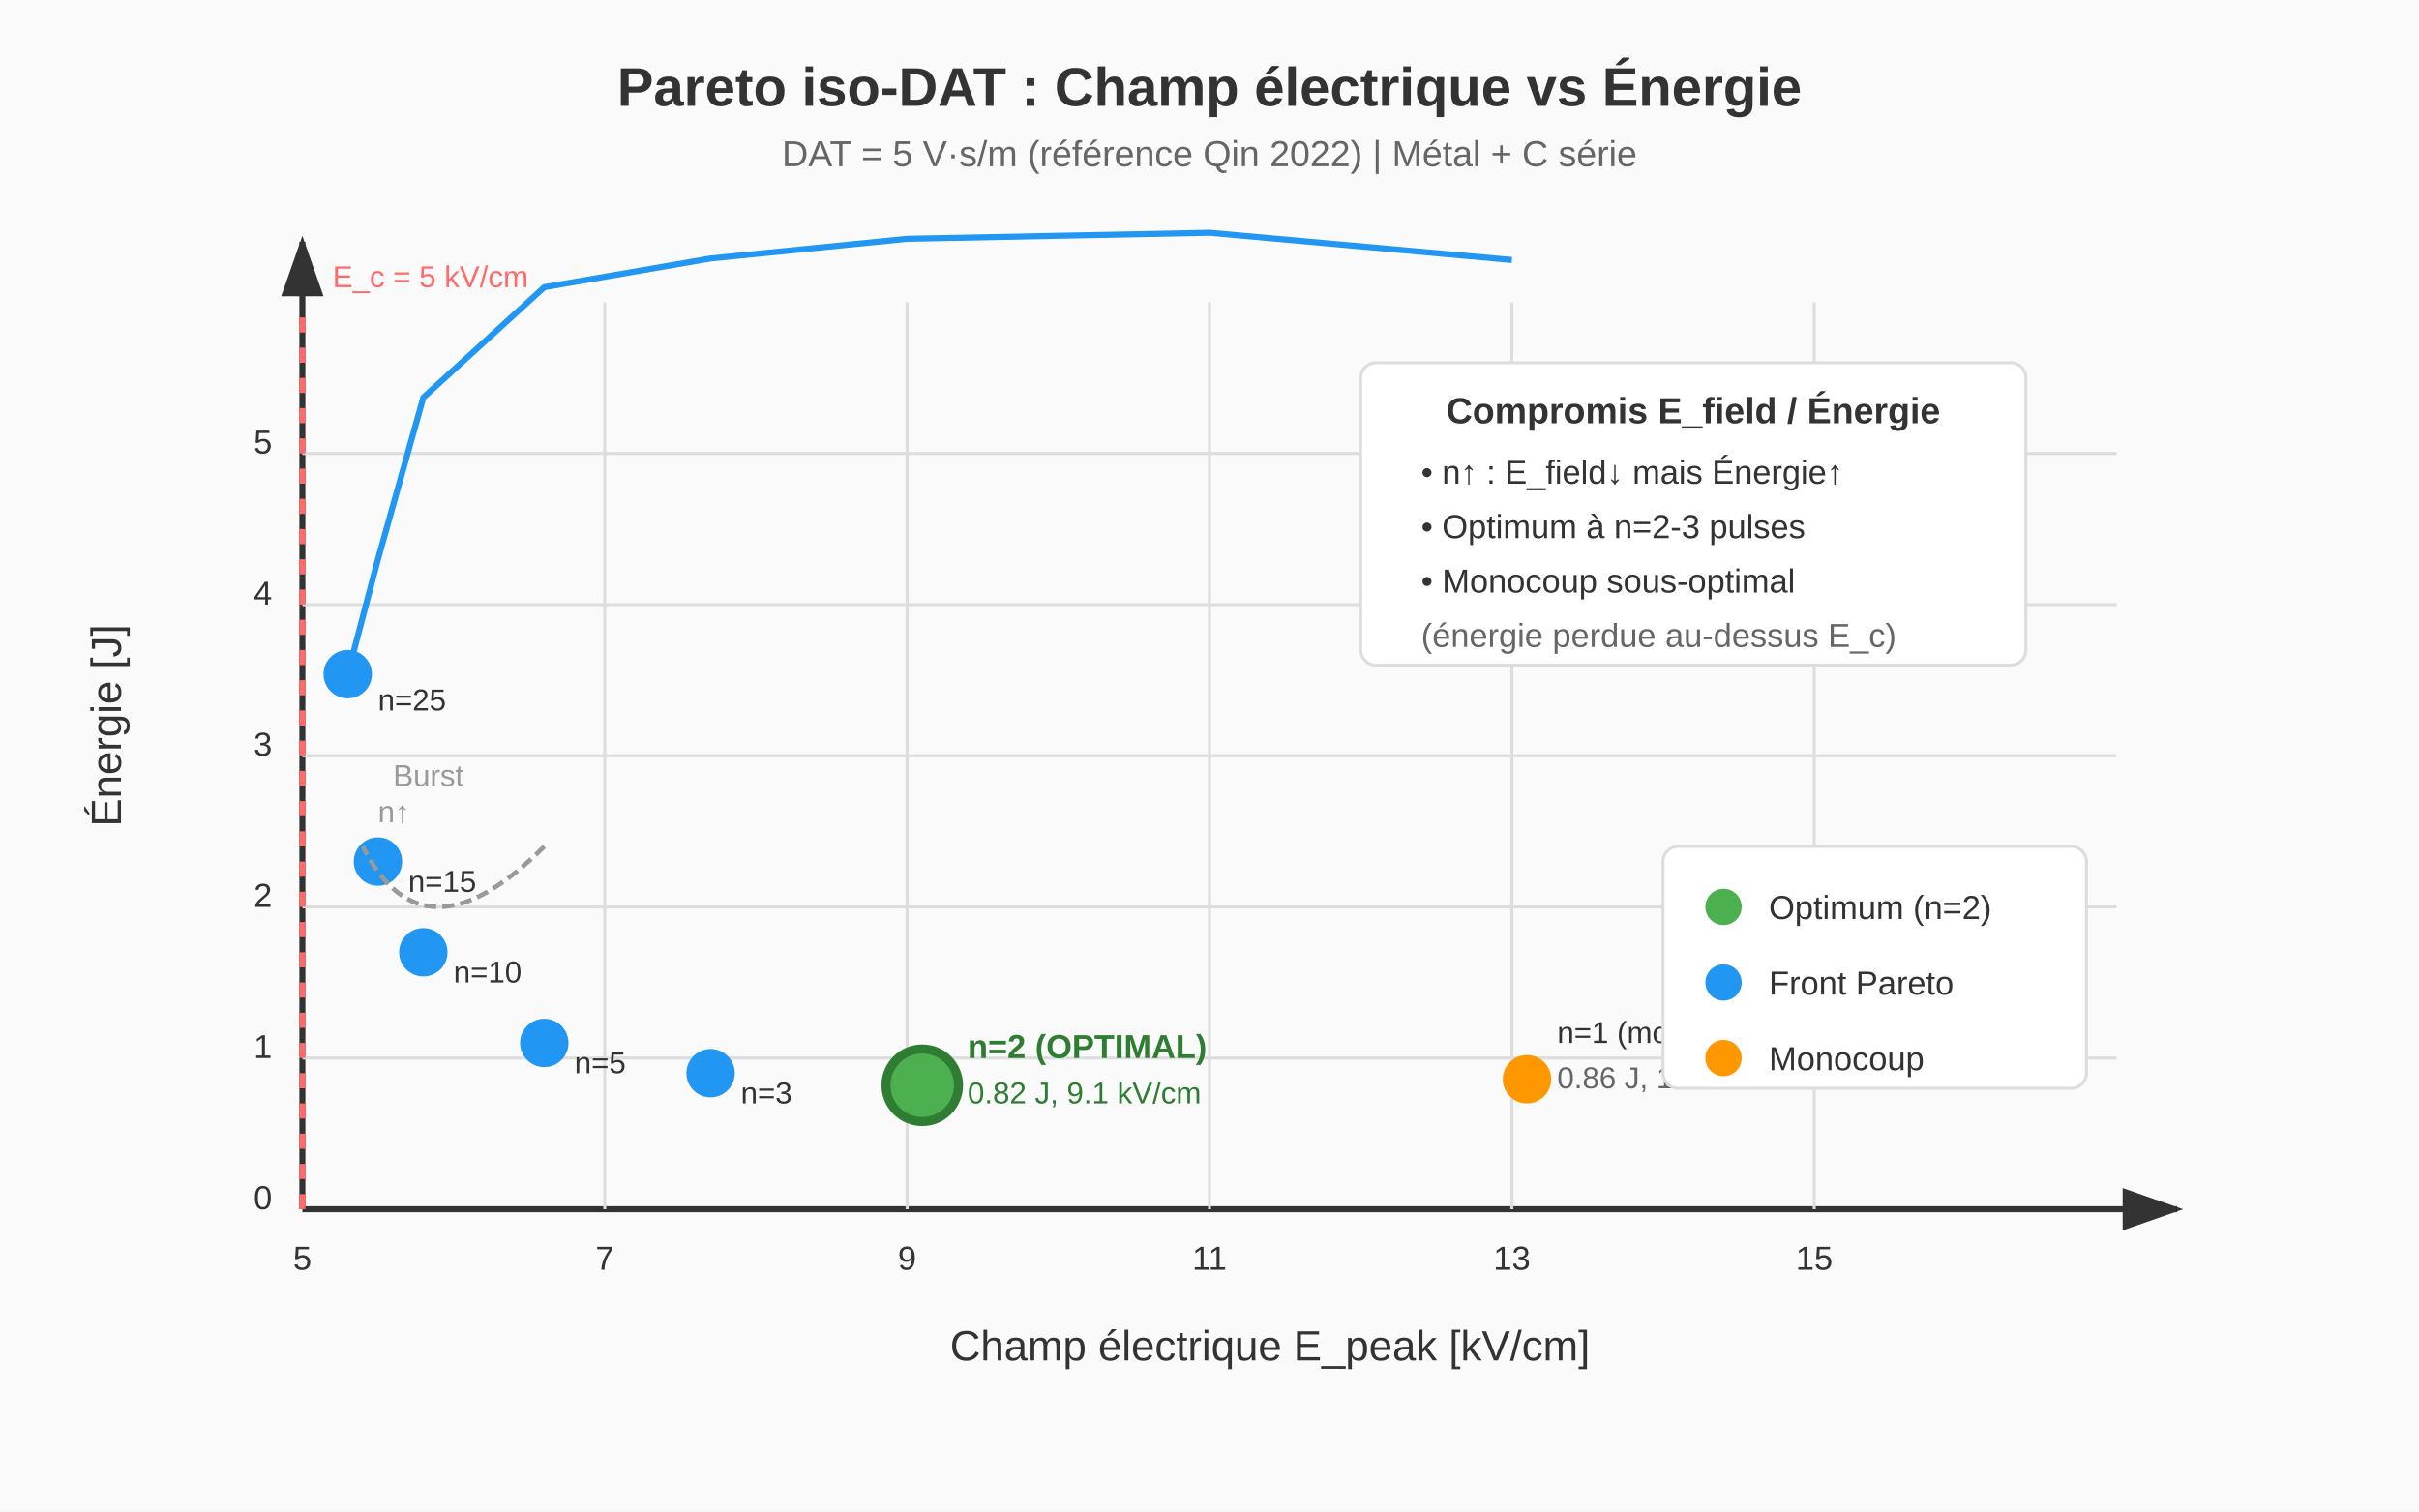
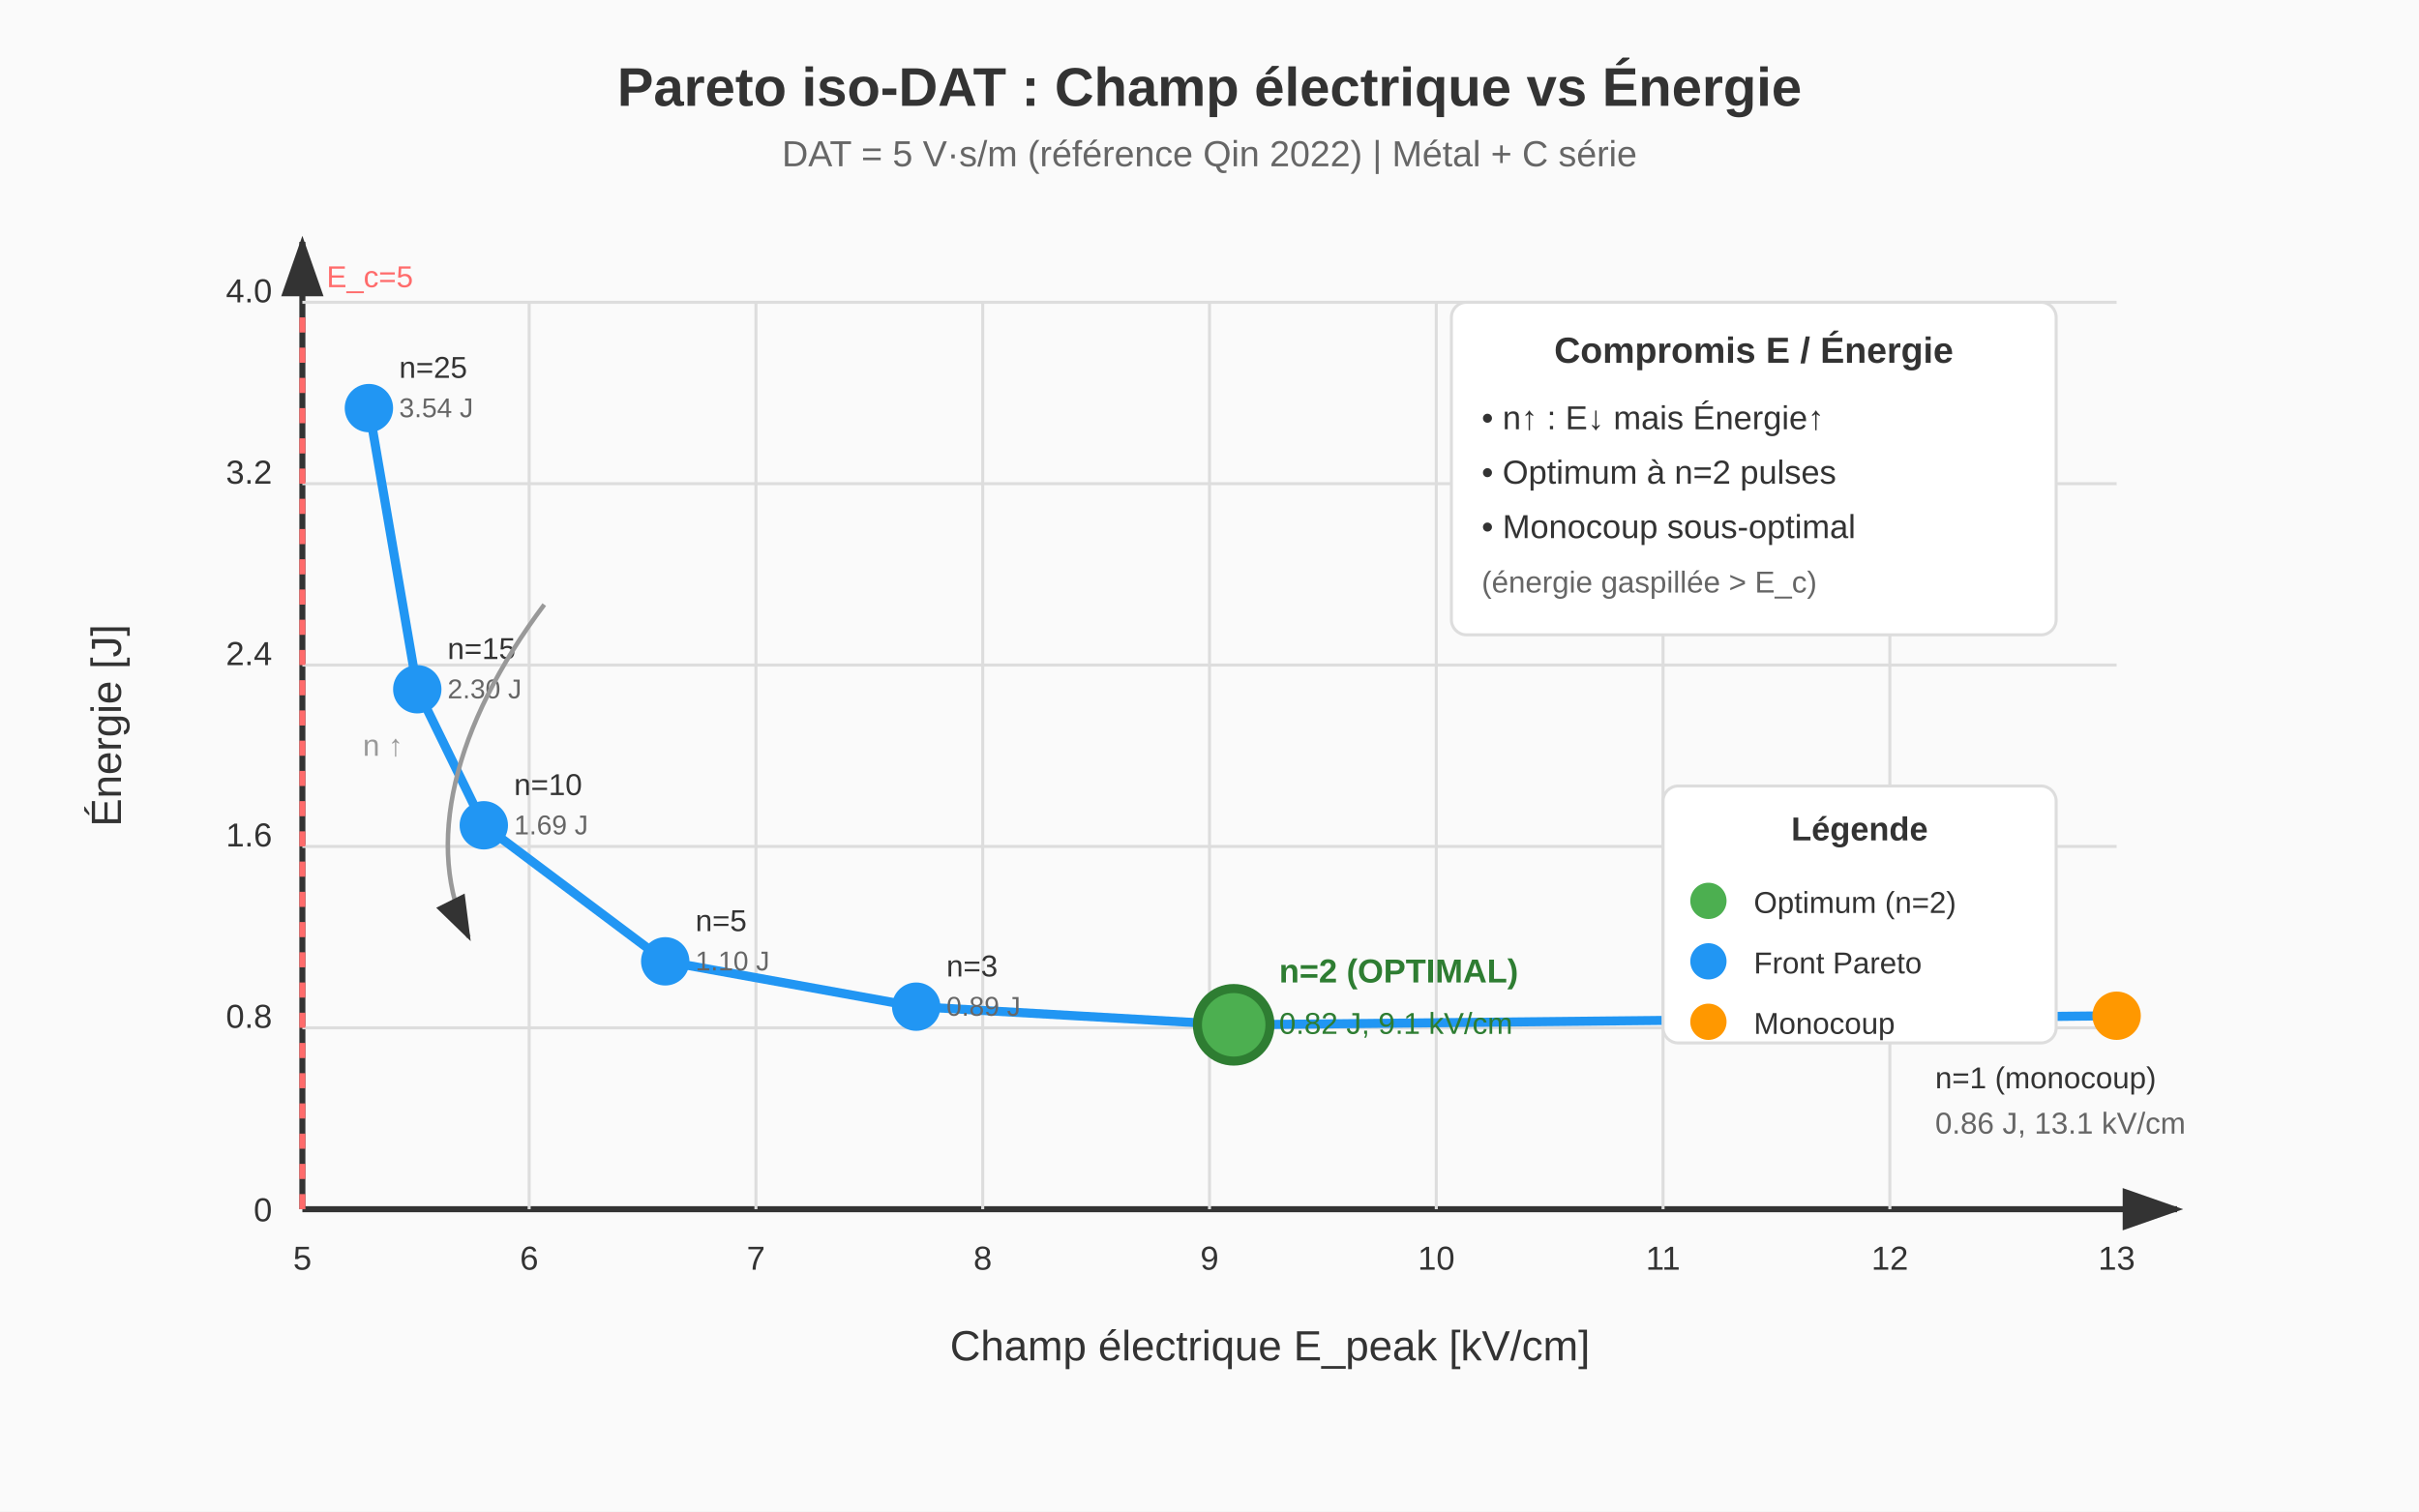
<svg xmlns="http://www.w3.org/2000/svg" viewBox="0 0 800 500">
  <defs>
    <marker id="arrowhead" markerWidth="10" markerHeight="7" refX="9" refY="3.5" orient="auto">
      <polygon points="0 0, 10 3.5, 0 7" fill="#333" />
    </marker>
  </defs>
  <rect width="800" height="500" fill="#fafafa" />
  <text x="400" y="35" text-anchor="middle" font-family="Arial, sans-serif" font-size="18" font-weight="bold" fill="#333">
    Pareto iso-DAT : Champ électrique vs Énergie
  </text>
  <text x="400" y="55" text-anchor="middle" font-family="Arial, sans-serif" font-size="12" fill="#666">
    DAT = 5 V·s/m (référence Qin 2022) | Métal + C série
  </text>
  <line x1="100" y1="400" x2="720" y2="400" stroke="#333" stroke-width="2" marker-end="url(#arrowhead)" />
  <line x1="100" y1="400" x2="100" y2="80" stroke="#333" stroke-width="2" marker-end="url(#arrowhead)" />
  <text x="420" y="450" text-anchor="middle" font-family="Arial, sans-serif" font-size="14" fill="#333">
    Champ électrique E_peak [kV/cm]
  </text>
  <text x="40" y="240" text-anchor="middle" font-family="Arial, sans-serif" font-size="14" fill="#333" transform="rotate(-90, 40, 240)">
    Énergie [J]
  </text>
  <g stroke="#ddd" stroke-width="1">
-     <line x1="100" y1="350" x2="700" y2="350" />
-     <line x1="100" y1="300" x2="700" y2="300" />
-     <line x1="100" y1="250" x2="700" y2="250" />
-     <line x1="100" y1="200" x2="700" y2="200" />
-     <line x1="100" y1="150" x2="700" y2="150" />
-     <line x1="200" y1="400" x2="200" y2="100" />
-     <line x1="300" y1="400" x2="300" y2="100" />
+     <line x1="100" y1="340" x2="700" y2="340" />
+     <line x1="100" y1="280" x2="700" y2="280" />
+     <line x1="100" y1="220" x2="700" y2="220" />
+     <line x1="100" y1="160" x2="700" y2="160" />
+     <line x1="100" y1="100" x2="700" y2="100" />
+     <line x1="175" y1="400" x2="175" y2="100" />
+     <line x1="250" y1="400" x2="250" y2="100" />
+     <line x1="325" y1="400" x2="325" y2="100" />
    <line x1="400" y1="400" x2="400" y2="100" />
-     <line x1="500" y1="400" x2="500" y2="100" />
-     <line x1="600" y1="400" x2="600" y2="100" />
+     <line x1="475" y1="400" x2="475" y2="100" />
+     <line x1="550" y1="400" x2="550" y2="100" />
+     <line x1="625" y1="400" x2="625" y2="100" />
  </g>
  <g font-family="Arial, sans-serif" font-size="11" fill="#333">
    <text x="100" y="420" text-anchor="middle">5</text>
-     <text x="200" y="420" text-anchor="middle">7</text>
-     <text x="300" y="420" text-anchor="middle">9</text>
-     <text x="400" y="420" text-anchor="middle">11</text>
-     <text x="500" y="420" text-anchor="middle">13</text>
-     <text x="600" y="420" text-anchor="middle">15</text>
+     <text x="175" y="420" text-anchor="middle">6</text>
+     <text x="250" y="420" text-anchor="middle">7</text>
+     <text x="325" y="420" text-anchor="middle">8</text>
+     <text x="400" y="420" text-anchor="middle">9</text>
+     <text x="475" y="420" text-anchor="middle">10</text>
+     <text x="550" y="420" text-anchor="middle">11</text>
+     <text x="625" y="420" text-anchor="middle">12</text>
+     <text x="700" y="420" text-anchor="middle">13</text>
  </g>
  <g font-family="Arial, sans-serif" font-size="11" fill="#333">
-     <text x="90" y="400" text-anchor="end">0</text>
-     <text x="90" y="350" text-anchor="end">1</text>
-     <text x="90" y="300" text-anchor="end">2</text>
-     <text x="90" y="250" text-anchor="end">3</text>
-     <text x="90" y="200" text-anchor="end">4</text>
-     <text x="90" y="150" text-anchor="end">5</text>
+     <text x="90" y="404" text-anchor="end">0</text>
+     <text x="90" y="340" text-anchor="end">0.8</text>
+     <text x="90" y="280" text-anchor="end">1.6</text>
+     <text x="90" y="220" text-anchor="end">2.4</text>
+     <text x="90" y="160" text-anchor="end">3.2</text>
+     <text x="90" y="100" text-anchor="end">4.0</text>
  </g>
  <line x1="100" y1="400" x2="100" y2="100" stroke="#ff6b6b" stroke-width="2" stroke-dasharray="5,5" />
-   <text x="110" y="95" font-family="Arial, sans-serif" font-size="10" fill="#ff6b6b">E_c = 5 kV/cm</text>
-   <polyline points="115,223 125,185 140,131.5 180,95 235,85.5 300,79 400,77 500,86" fill="none" stroke="#2196F3" stroke-width="2" />
-   <circle cx="115" cy="223" r="8" fill="#2196F3" />
-   <text x="125" y="235" font-family="Arial, sans-serif" font-size="10" fill="#333">n=25</text>
-   <circle cx="125" cy="285" r="8" fill="#2196F3" />
-   <text x="135" y="295" font-family="Arial, sans-serif" font-size="10" fill="#333">n=15</text>
-   <circle cx="140" cy="315" r="8" fill="#2196F3" />
-   <text x="150" y="325" font-family="Arial, sans-serif" font-size="10" fill="#333">n=10</text>
-   <circle cx="180" cy="345" r="8" fill="#2196F3" />
-   <text x="190" y="355" font-family="Arial, sans-serif" font-size="10" fill="#333">n=5</text>
-   <circle cx="235" cy="355" r="8" fill="#2196F3" />
-   <text x="245" y="365" font-family="Arial, sans-serif" font-size="10" fill="#333">n=3</text>
-   <circle cx="305" cy="359" r="12" fill="#4CAF50" stroke="#2E7D32" stroke-width="3" />
-   <text x="320" y="350" font-family="Arial, sans-serif" font-size="11" font-weight="bold" fill="#2E7D32">n=2 (OPTIMAL)</text>
-   <text x="320" y="365" font-family="Arial, sans-serif" font-size="10" fill="#2E7D32">0.82 J, 9.1 kV/cm</text>
-   <circle cx="505" cy="357" r="8" fill="#FF9800" />
-   <text x="515" y="345" font-family="Arial, sans-serif" font-size="10" fill="#333">n=1 (monocoup)</text>
-   <text x="515" y="360" font-family="Arial, sans-serif" font-size="10" fill="#666">0.86 J, 13.1 kV/cm</text>
-   <rect x="450" y="120" width="220" height="100" rx="5" fill="white" stroke="#ddd" />
-   <text x="560" y="140" text-anchor="middle" font-family="Arial, sans-serif" font-size="12" font-weight="bold" fill="#333">Compromis E_field / Énergie</text>
-   <text x="470" y="160" font-family="Arial, sans-serif" font-size="11" fill="#333">• n↑ : E_field↓ mais Énergie↑</text>
-   <text x="470" y="178" font-family="Arial, sans-serif" font-size="11" fill="#333">• Optimum à n=2-3 pulses</text>
-   <text x="470" y="196" font-family="Arial, sans-serif" font-size="11" fill="#333">• Monocoup sous-optimal</text>
-   <text x="470" y="214" font-family="Arial, sans-serif" font-size="11" fill="#666">(énergie perdue au-dessus E_c)</text>
-   <path d="M 180 280 Q 140 320 120 280" fill="none" stroke="#999" stroke-width="1.5" stroke-dasharray="4,2" />
-   <text x="130" y="260" font-family="Arial, sans-serif" font-size="10" fill="#999">Burst</text>
-   <text x="125" y="272" font-family="Arial, sans-serif" font-size="10" fill="#999">n↑</text>
-   <rect x="550" y="280" width="140" height="80" rx="5" fill="white" stroke="#ddd" />
-   <circle cx="570" cy="300" r="6" fill="#4CAF50" />
-   <text x="585" y="304" font-family="Arial, sans-serif" font-size="11" fill="#333">Optimum (n=2)</text>
-   <circle cx="570" cy="325" r="6" fill="#2196F3" />
-   <text x="585" y="329" font-family="Arial, sans-serif" font-size="11" fill="#333">Front Pareto</text>
-   <circle cx="570" cy="350" r="6" fill="#FF9800" />
-   <text x="585" y="354" font-family="Arial, sans-serif" font-size="11" fill="#333">Monocoup</text>
+   <text x="108" y="95" font-family="Arial, sans-serif" font-size="10" fill="#ff6b6b">E_c=5</text>
+   <polyline points="122,135 138,228 160,273 220,318 303,333 408,339 700,336" fill="none" stroke="#2196F3" stroke-width="3" />
+   <circle cx="122" cy="135" r="8" fill="#2196F3" />
+   <text x="132" y="125" font-family="Arial, sans-serif" font-size="10" fill="#333">n=25</text>
+   <text x="132" y="138" font-family="Arial, sans-serif" font-size="9" fill="#666">3.54 J</text>
+   <circle cx="138" cy="228" r="8" fill="#2196F3" />
+   <text x="148" y="218" font-family="Arial, sans-serif" font-size="10" fill="#333">n=15</text>
+   <text x="148" y="231" font-family="Arial, sans-serif" font-size="9" fill="#666">2.30 J</text>
+   <circle cx="160" cy="273" r="8" fill="#2196F3" />
+   <text x="170" y="263" font-family="Arial, sans-serif" font-size="10" fill="#333">n=10</text>
+   <text x="170" y="276" font-family="Arial, sans-serif" font-size="9" fill="#666">1.69 J</text>
+   <circle cx="220" cy="318" r="8" fill="#2196F3" />
+   <text x="230" y="308" font-family="Arial, sans-serif" font-size="10" fill="#333">n=5</text>
+   <text x="230" y="321" font-family="Arial, sans-serif" font-size="9" fill="#666">1.10 J</text>
+   <circle cx="303" cy="333" r="8" fill="#2196F3" />
+   <text x="313" y="323" font-family="Arial, sans-serif" font-size="10" fill="#333">n=3</text>
+   <text x="313" y="336" font-family="Arial, sans-serif" font-size="9" fill="#666">0.89 J</text>
+   <circle cx="408" cy="339" r="12" fill="#4CAF50" stroke="#2E7D32" stroke-width="3" />
+   <text x="423" y="325" font-family="Arial, sans-serif" font-size="11" font-weight="bold" fill="#2E7D32">n=2 (OPTIMAL)</text>
+   <text x="423" y="342" font-family="Arial, sans-serif" font-size="10" fill="#2E7D32">0.82 J, 9.1 kV/cm</text>
+   <circle cx="700" cy="336" r="8" fill="#FF9800" />
+   <text x="640" y="360" font-family="Arial, sans-serif" font-size="10" fill="#333">n=1 (monocoup)</text>
+   <text x="640" y="375" font-family="Arial, sans-serif" font-size="10" fill="#666">0.86 J, 13.1 kV/cm</text>
+   <rect x="480" y="100" width="200" height="110" rx="5" fill="white" stroke="#ddd" />
+   <text x="580" y="120" text-anchor="middle" font-family="Arial, sans-serif" font-size="12" font-weight="bold" fill="#333">Compromis E / Énergie</text>
+   <text x="490" y="142" font-family="Arial, sans-serif" font-size="11" fill="#333">• n↑ : E↓ mais Énergie↑</text>
+   <text x="490" y="160" font-family="Arial, sans-serif" font-size="11" fill="#333">• Optimum à n=2 pulses</text>
+   <text x="490" y="178" font-family="Arial, sans-serif" font-size="11" fill="#333">• Monocoup sous-optimal</text>
+   <text x="490" y="196" font-family="Arial, sans-serif" font-size="10" fill="#666">(énergie gaspillée &gt; E_c)</text>
+   <path d="M 180 200 C 150 240 140 280 155 310" fill="none" stroke="#999" stroke-width="1.5" marker-end="url(#arrowhead)" />
+   <text x="120" y="250" font-family="Arial, sans-serif" font-size="10" fill="#999">n ↑</text>
+   <rect x="550" y="260" width="130" height="85" rx="5" fill="white" stroke="#ddd" />
+   <text x="615" y="278" text-anchor="middle" font-family="Arial, sans-serif" font-size="11" font-weight="bold" fill="#333">Légende</text>
+   <circle cx="565" cy="298" r="6" fill="#4CAF50" />
+   <text x="580" y="302" font-family="Arial, sans-serif" font-size="10" fill="#333">Optimum (n=2)</text>
+   <circle cx="565" cy="318" r="6" fill="#2196F3" />
+   <text x="580" y="322" font-family="Arial, sans-serif" font-size="10" fill="#333">Front Pareto</text>
+   <circle cx="565" cy="338" r="6" fill="#FF9800" />
+   <text x="580" y="342" font-family="Arial, sans-serif" font-size="10" fill="#333">Monocoup</text>
</svg>
